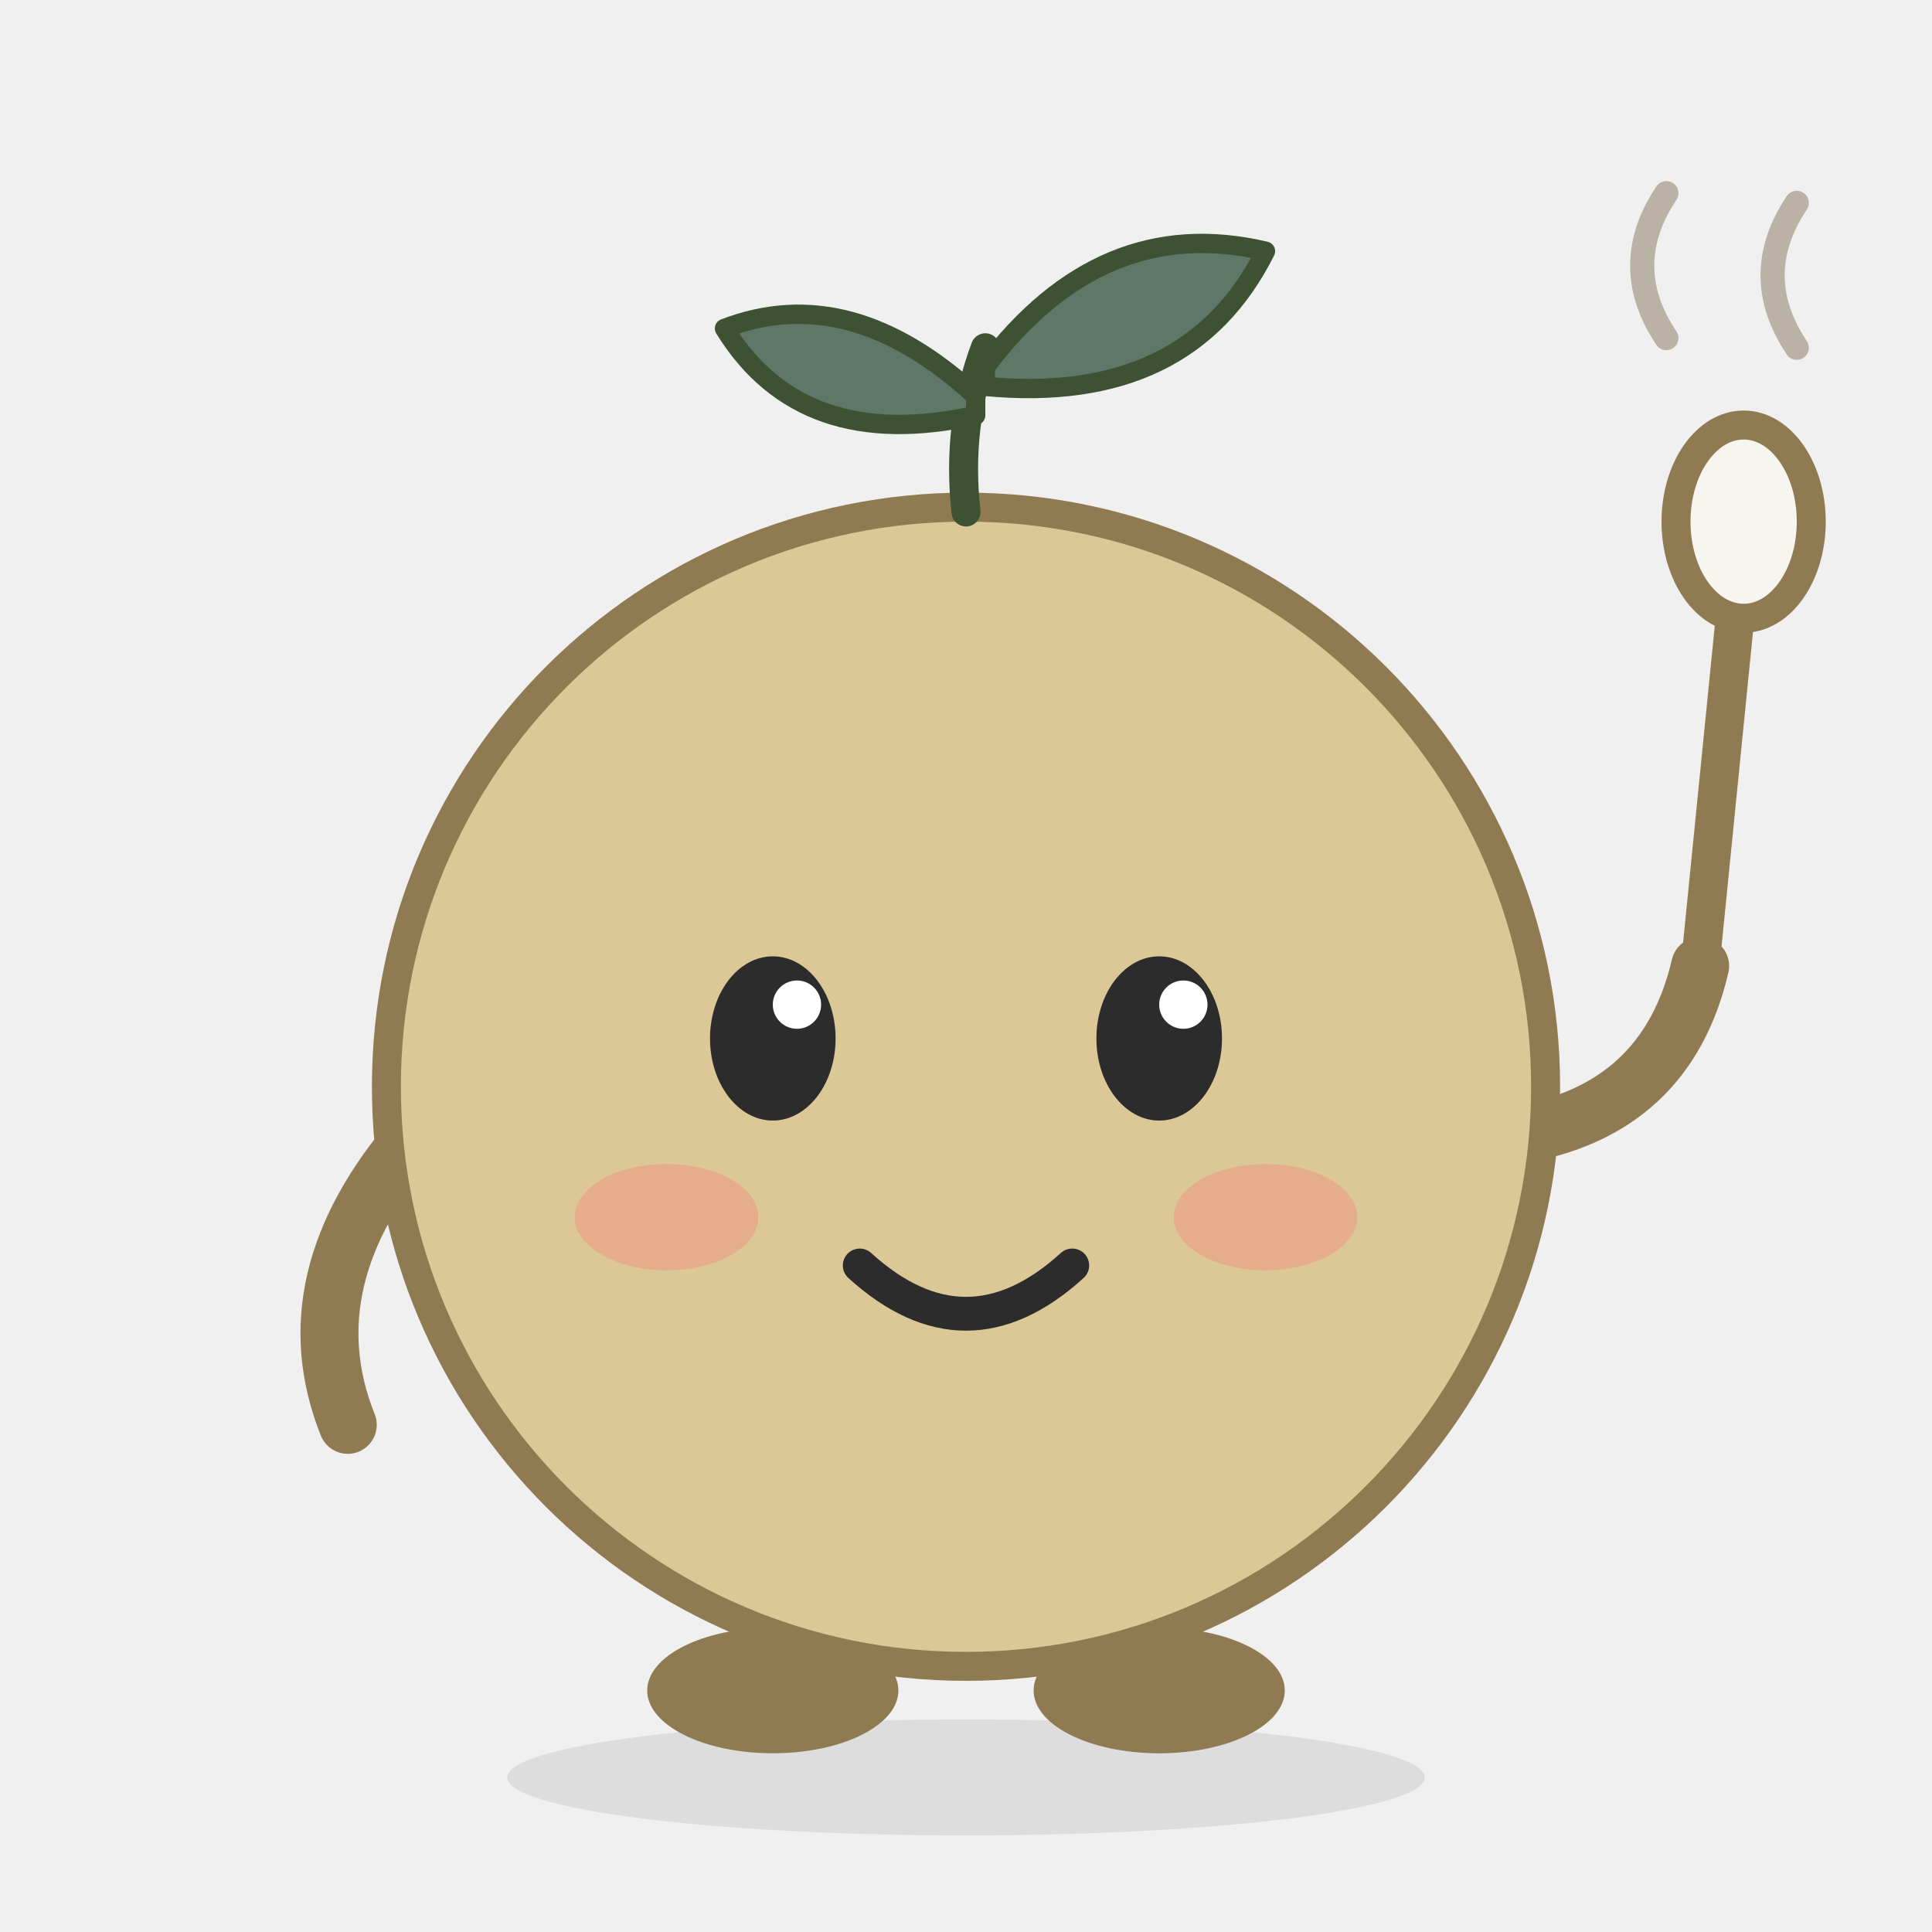
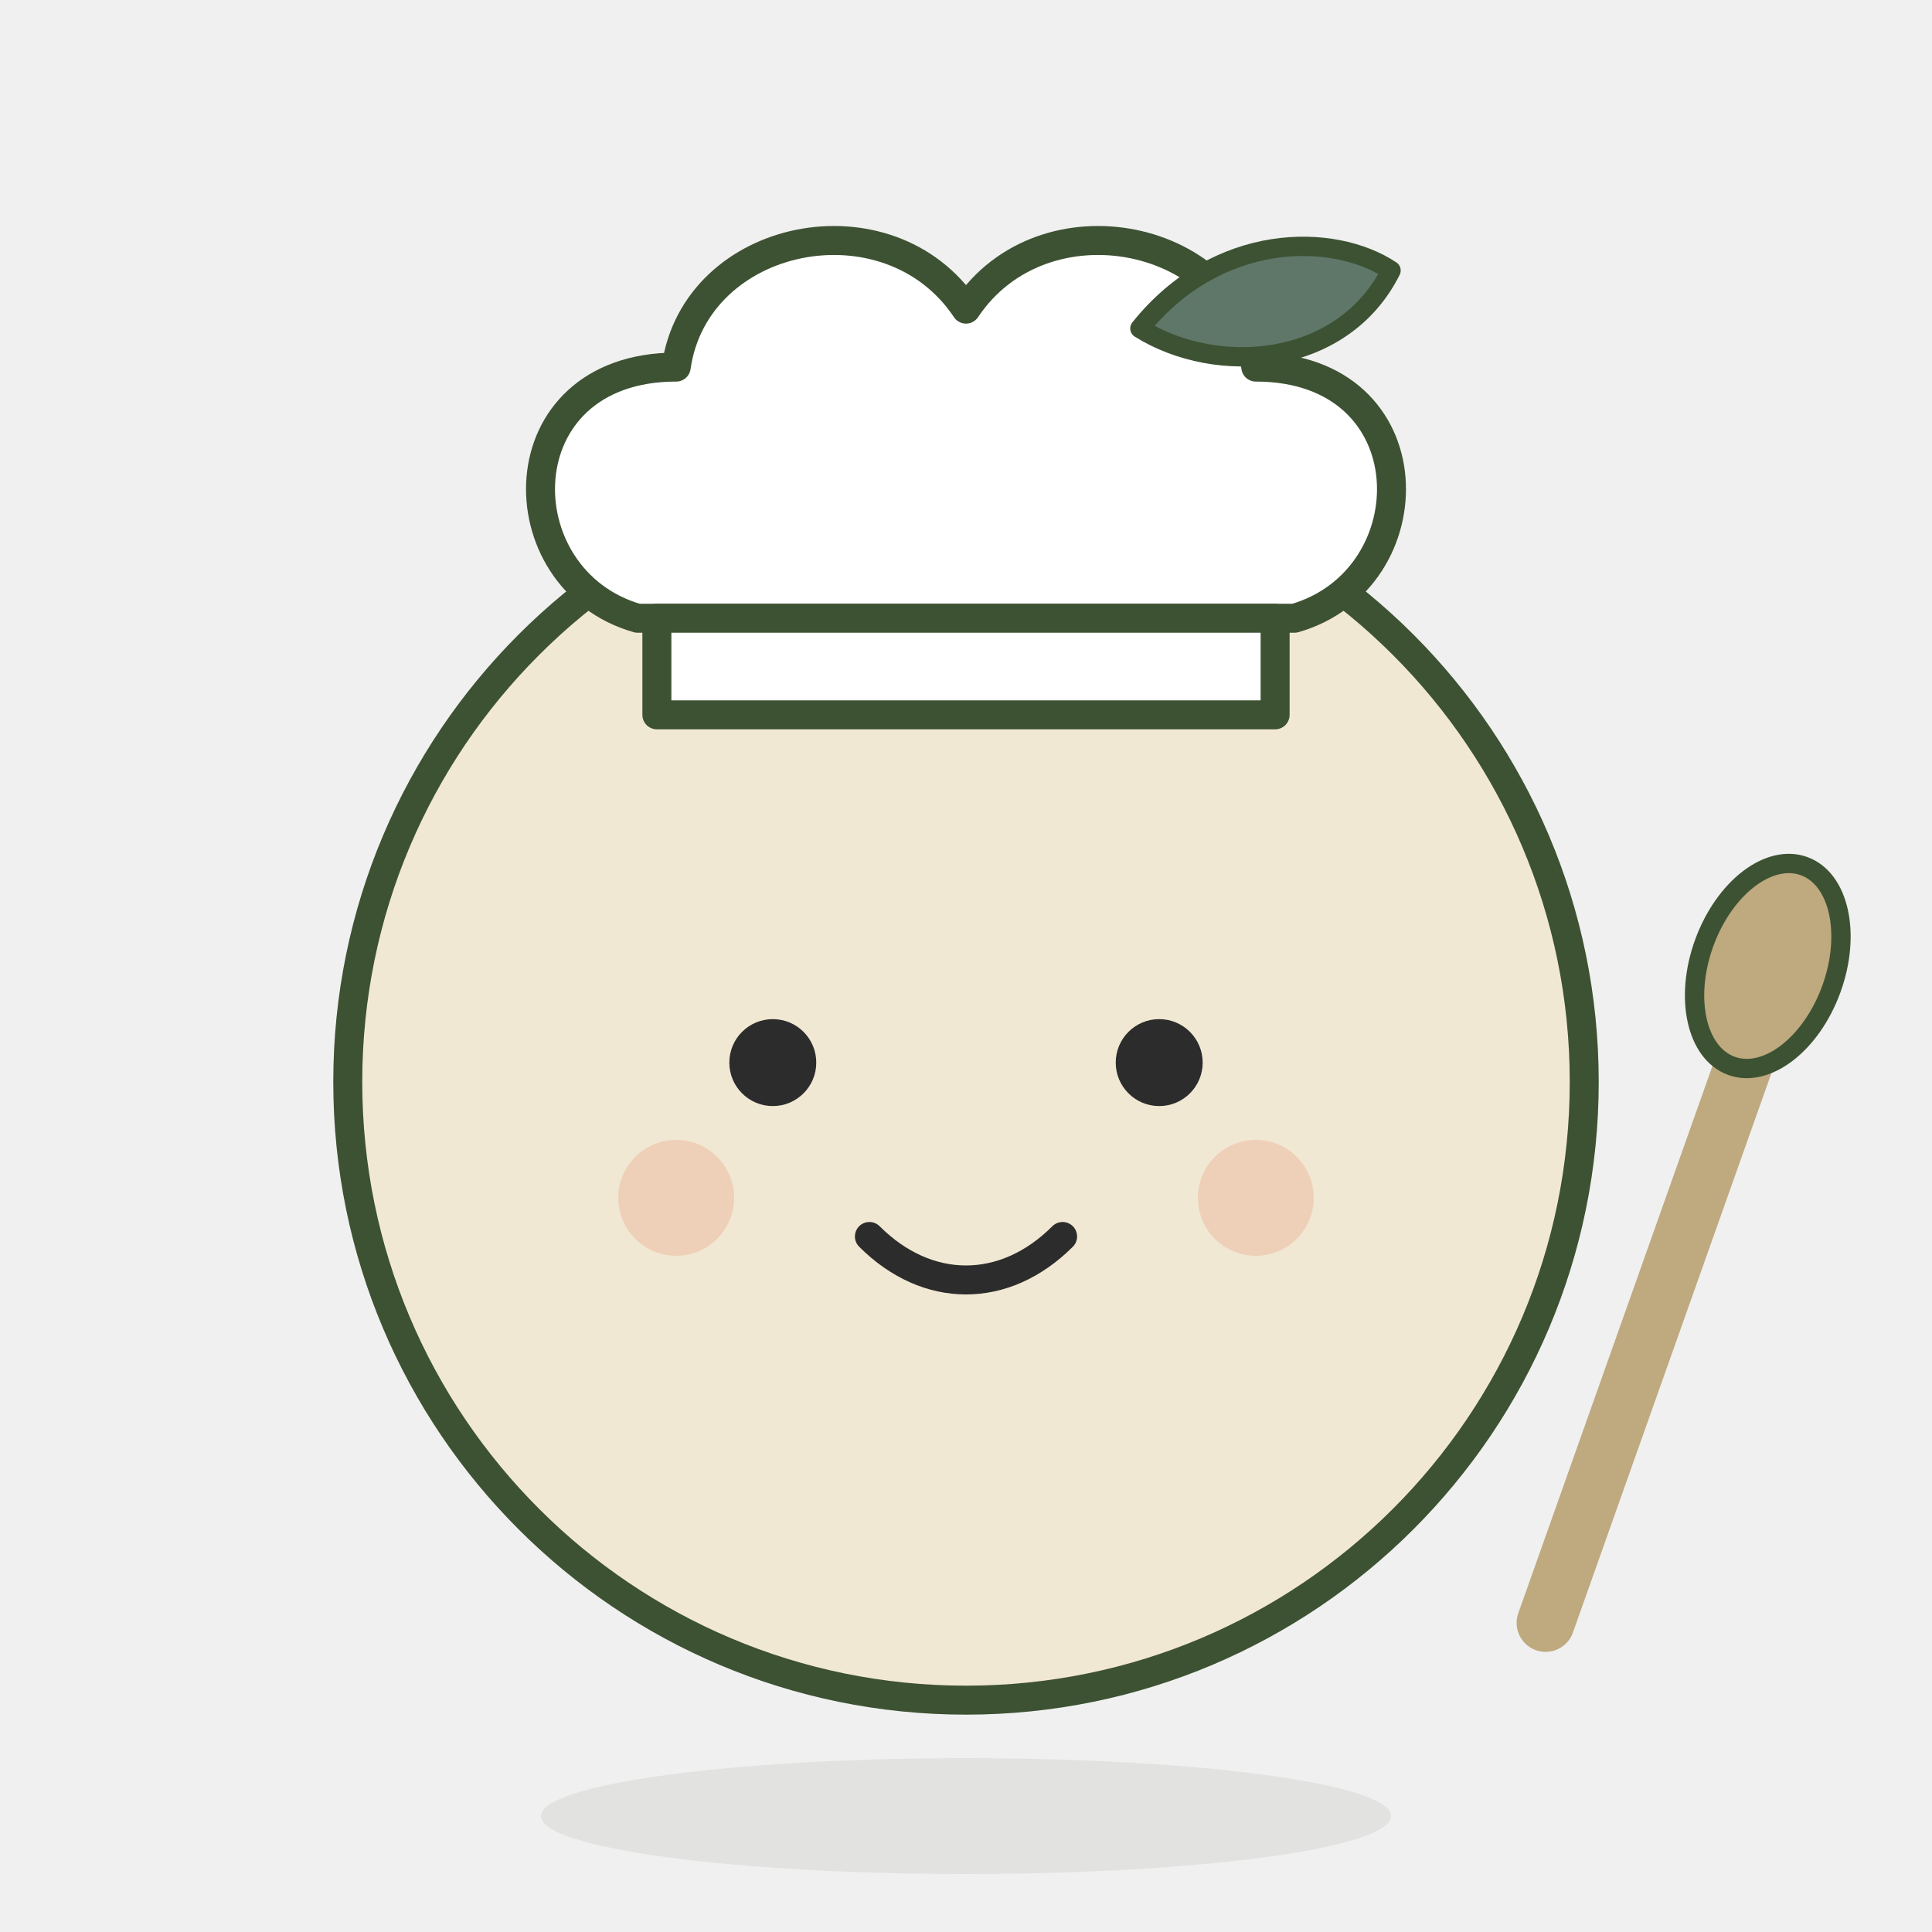
- <svg xmlns="http://www.w3.org/2000/svg" viewBox="0 0 400 400" width="400" height="400">
-   <ellipse cx="200" cy="368" rx="95" ry="12" fill="#000" opacity="0.08" />
-   <ellipse cx="160" cy="350" rx="26" ry="13" fill="#8f7a52" />
-   <ellipse cx="240" cy="350" rx="26" ry="13" fill="#8f7a52" />
-   <g fill="none" stroke="#8f7a52" stroke-width="12" stroke-linecap="round">
-     <path d="M86 235 Q60 265 72 295" />
-     <path d="M314 235 Q345 230 352 200" />
-   </g>
-   <circle cx="200" cy="225" r="120" fill="#dcc796" stroke="#8f7a52" stroke-width="6" />
-   <path d="M200 106 Q198 88 204 72" fill="none" stroke="#3d5233" stroke-width="6" stroke-linecap="round" />
-   <path d="M204 76 Q228 44 262 52 Q246 84 204 80 Z" fill="#5e7769" stroke="#3d5233" stroke-width="4" stroke-linejoin="round" />
-   <path d="M202 82 Q176 58 150 68 Q166 94 202 86 Z" fill="#5e7769" stroke="#3d5233" stroke-width="4" stroke-linejoin="round" />
-   <ellipse cx="138" cy="252" rx="19" ry="11" fill="#e8a487" opacity="0.75" />
-   <ellipse cx="262" cy="252" rx="19" ry="11" fill="#e8a487" opacity="0.75" />
-   <ellipse cx="160" cy="215" rx="13" ry="17" fill="#2c2c2c" />
-   <ellipse cx="240" cy="215" rx="13" ry="17" fill="#2c2c2c" />
-   <circle cx="165" cy="208" r="5" fill="#fff" />
-   <circle cx="245" cy="208" r="5" fill="#fff" />
-   <path d="M178 262 Q200 282 222 262" fill="none" stroke="#2c2c2c" stroke-width="7" stroke-linecap="round" />
-   <path d="M352 200 L360 120" stroke="#8f7a52" stroke-width="8" stroke-linecap="round" />
-   <ellipse cx="361" cy="108" rx="14" ry="20" fill="#f7f5f0" stroke="#8f7a52" stroke-width="6" />
-   <g fill="none" stroke="#b9b2a5" stroke-width="5" stroke-linecap="round">
-     <path d="M345 70 Q335 55 345 40" />
-     <path d="M372 72 Q362 57 372 42" />
-   </g>
+ <svg xmlns="http://www.w3.org/2000/svg" viewBox="0 0 200 200" width="200" height="200">
+   <ellipse cx="100" cy="188" rx="44" ry="6" fill="#3d5233" opacity=".08" />
+   <circle cx="100" cy="112" r="64" fill="#f1e8d3" stroke="#3d5233" stroke-width="3" />
+   <path d="M66 64c-14-4-14-26 4-26 2-14 22-18 30-6 8-12 28-8 30 6 18 0 18 22 4 26z" fill="#fff" stroke="#3d5233" stroke-width="3" stroke-linejoin="round" />
+   <path d="M68 64h64v10H68z" fill="#fff" stroke="#3d5233" stroke-width="3" stroke-linejoin="round" />
+   <path d="M118 34c8-10 20-10 26-6-5 10-18 11-26 6z" fill="#5e7769" stroke="#3d5233" stroke-width="2" stroke-linejoin="round" />
+   <circle cx="80" cy="110" r="4.5" fill="#2c2c2c" />
+   <circle cx="120" cy="110" r="4.5" fill="#2c2c2c" />
+   <path d="M90 128c6 6 14 6 20 0" fill="none" stroke="#2c2c2c" stroke-width="3" stroke-linecap="round" />
+   <circle cx="70" cy="124" r="6" fill="#e8a487" opacity=".35" />
+   <circle cx="130" cy="124" r="6" fill="#e8a487" opacity=".35" />
+   <path d="M160 168l22-62" stroke="#bfa97f" stroke-width="6" stroke-linecap="round" />
+   <ellipse cx="183" cy="100" rx="7" ry="11" fill="#bfa97f" stroke="#3d5233" stroke-width="2" transform="rotate(20 183 100)" />
</svg>
